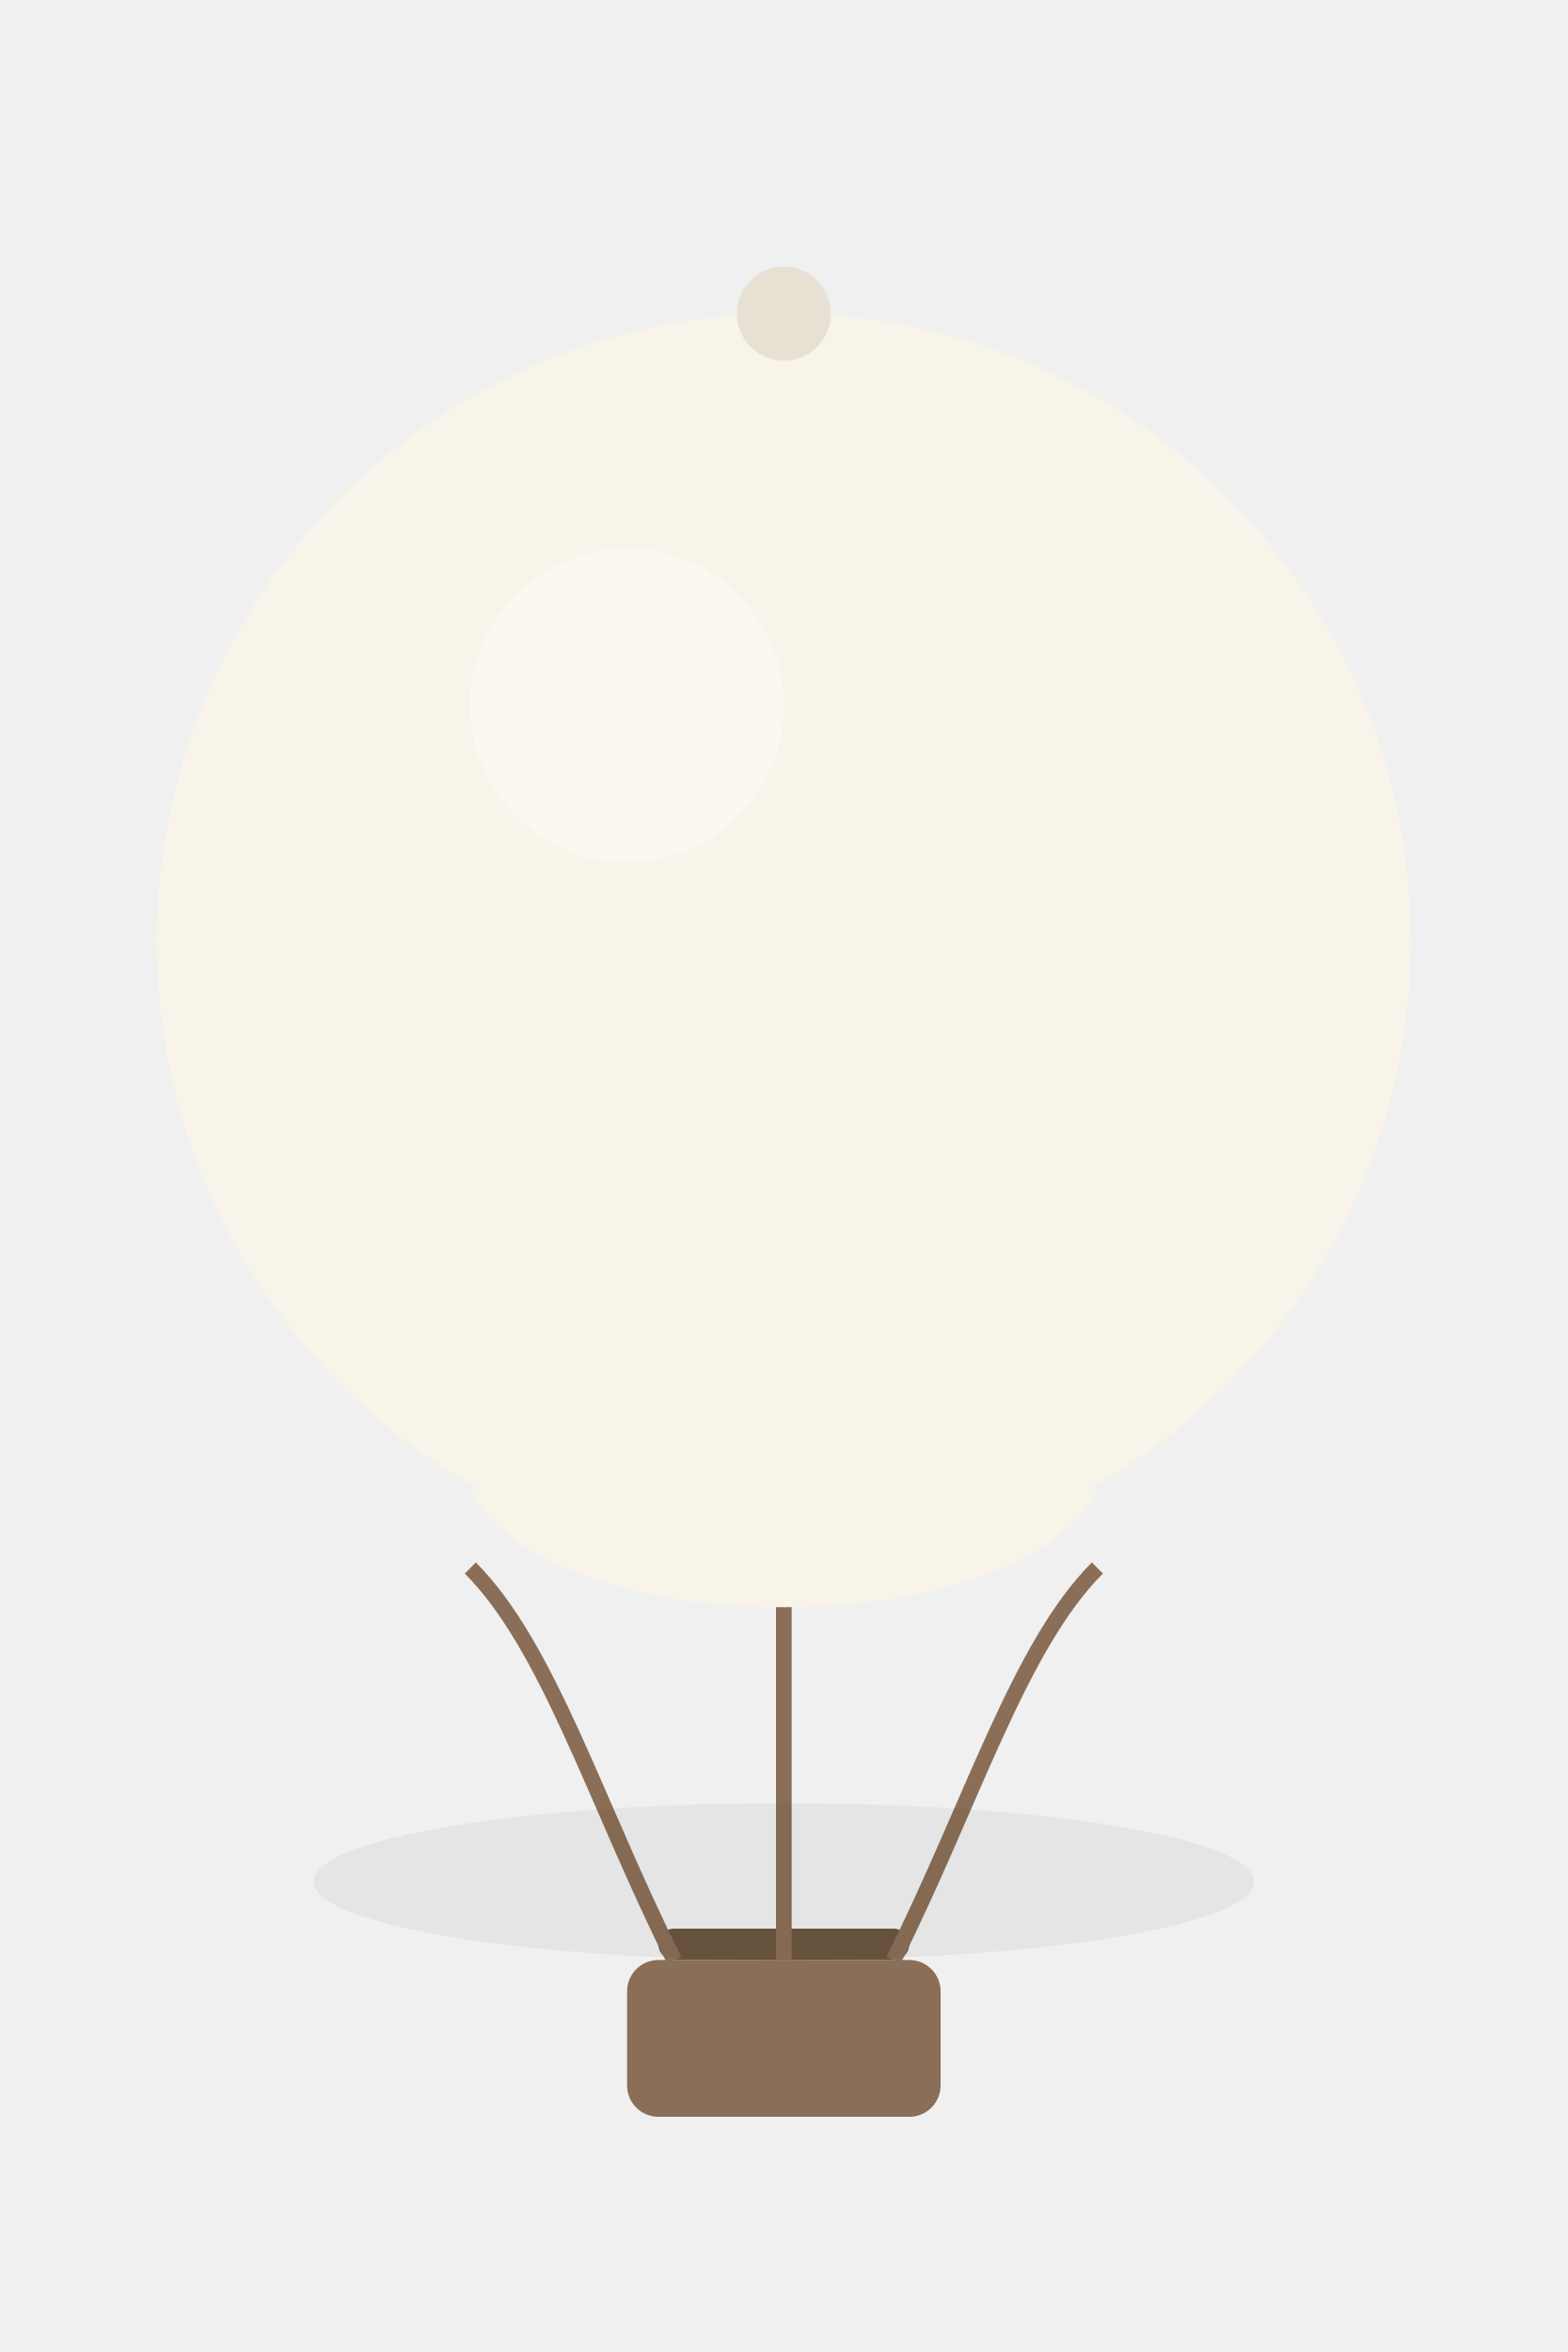
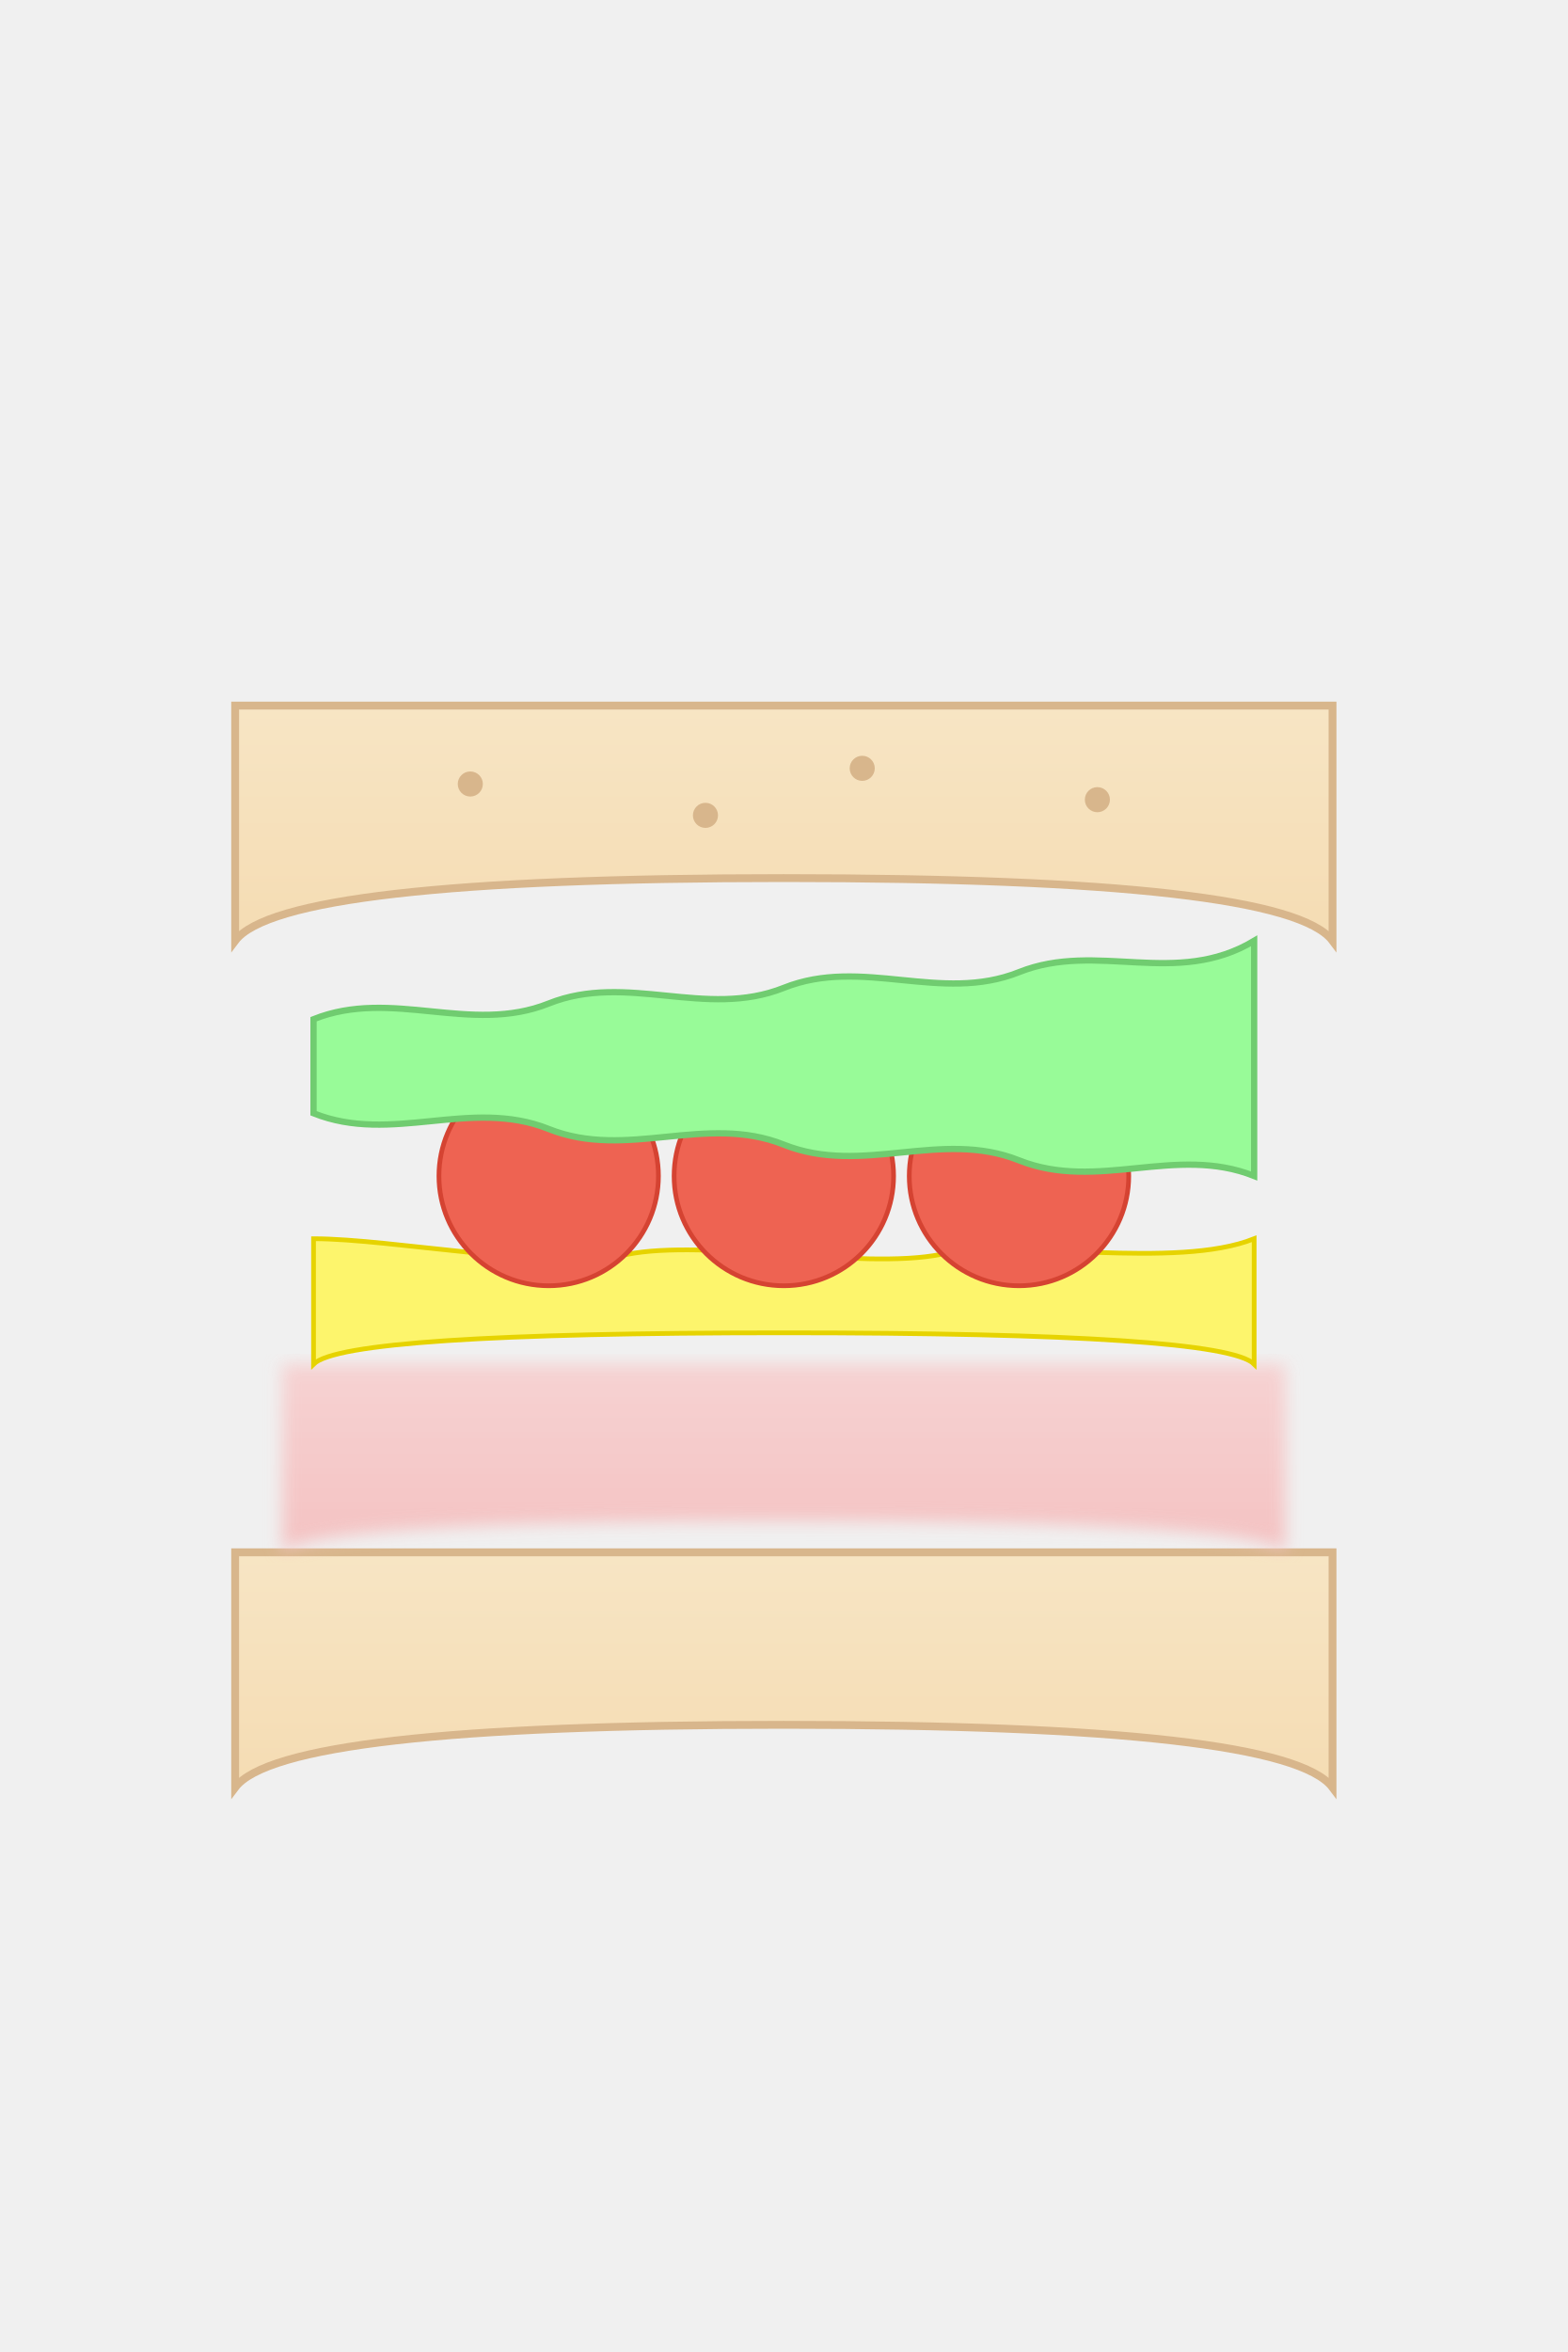
<svg xmlns="http://www.w3.org/2000/svg" viewBox="0 0 100 150">
-   <rect x="40" y="125" width="20" height="10" rx="2" fill="#8a6e57" />
-   <rect x="42" y="123" width="16" height="2" rx="1" fill="#6b563f" />
-   <path d="M43,125 C38,115 35,105 30,100" stroke="#8a6e57" stroke-width="1" fill="none" />
-   <path d="M50,125 C50,115 50,105 50,100" stroke="#8a6e57" stroke-width="1" fill="none" />
-   <path d="M57,125 C62,115 65,105 70,100" stroke="#8a6e57" stroke-width="1" fill="none" />
-   <ellipse cx="50" cy="120" rx="30" ry="5" fill="rgba(0,0,0,0.05)" />
-   <circle cx="50" cy="60" r="40" fill="#f8f4ea" />
-   <path d="M30,95 C35,105 65,105 70,95" fill="#f8f4ea" />
-   <circle cx="40" cy="45" r="10" fill="#ffffff" opacity="0.4" />
-   <circle cx="50" cy="20" r="3" fill="#e7e1d4" />
+   <defs>
+     <filter id="slightBlur_p" x="-5%" y="-5%" width="110%" height="110%">
+       <feGaussianBlur stdDeviation="0.5" />
+     </filter>
+     <linearGradient id="breadGradient_p" x1="0%" y1="0%" x2="0%" y2="100%">
+       <stop offset="0%" style="stop-color:#f7e5c4;stop-opacity:1" />
+       <stop offset="100%" style="stop-color:#f5dcb3;stop-opacity:1" />
+     </linearGradient>
+     <linearGradient id="hamGradient" x1="0%" y1="0%" x2="0%" y2="100%">
+       <stop offset="0%" style="stop-color:#f6d2d2;stop-opacity:1" />
+       <stop offset="100%" style="stop-color:#f4c2c2;stop-opacity:1" />
+     </linearGradient>
+   </defs>
+   <path d="M 15 114 Q 18 110 50 110 Q 82 110 85 114 L 85 99 L 15 99 Z" fill="url(#breadGradient_p)" stroke="#d8b68c" stroke-width="0.5" />
+   <path d="M 18 99 Q 20 97 50 97 Q 80 97 82 99 L 82 87 L 18 87 Z" fill="url(#hamGradient)" filter="url(#slightBlur_p)" />
+   <path d="M 20 87 Q 22 85 50 85 Q 78 85 80 87             L 80 79             C 75 81 65 79 60 80             C 55 81 45 79 40 80            C 35 81 25 79 20 79 Z" fill="#FDF56C" stroke="#e6d300" stroke-width="0.3" />
+   <circle cx="35" cy="75" r="7" fill="#EE6352" stroke="#d54332" stroke-width="0.3" />
+   <circle cx="50" cy="75" r="7" fill="#EE6352" stroke="#d54332" stroke-width="0.3" />
+   <circle cx="65" cy="75" r="7" fill="#EE6352" stroke="#d54332" stroke-width="0.3" />
+   <path d="M 20 71             C 25 73 30 70 35 72             C 40 74 45 71 50 73            C 55 75 60 72 65 74            C 70 76 75 73 80 75             L 80 60             C 75 63 70 60 65 62            C 60 64 55 61 50 63            C 45 65 40 62 35 64            C 30 66 25 63 20 65 Z" fill="#98FB98" stroke="#70cc70" stroke-width="0.4" />
+   <path d="M 15 60 Q 18 56 50 56 Q 82 56 85 60 L 85 45 L 15 45 Z" fill="url(#breadGradient_p)" stroke="#d8b68c" stroke-width="0.5" />
+   <circle cx="30" cy="50" r="0.8" fill="#d8b68c" />
+   <circle cx="45" cy="52" r="0.8" fill="#d8b68c" />
+   <circle cx="55" cy="49" r="0.8" fill="#d8b68c" />
+   <circle cx="70" cy="51" r="0.8" fill="#d8b68c" />
</svg>
